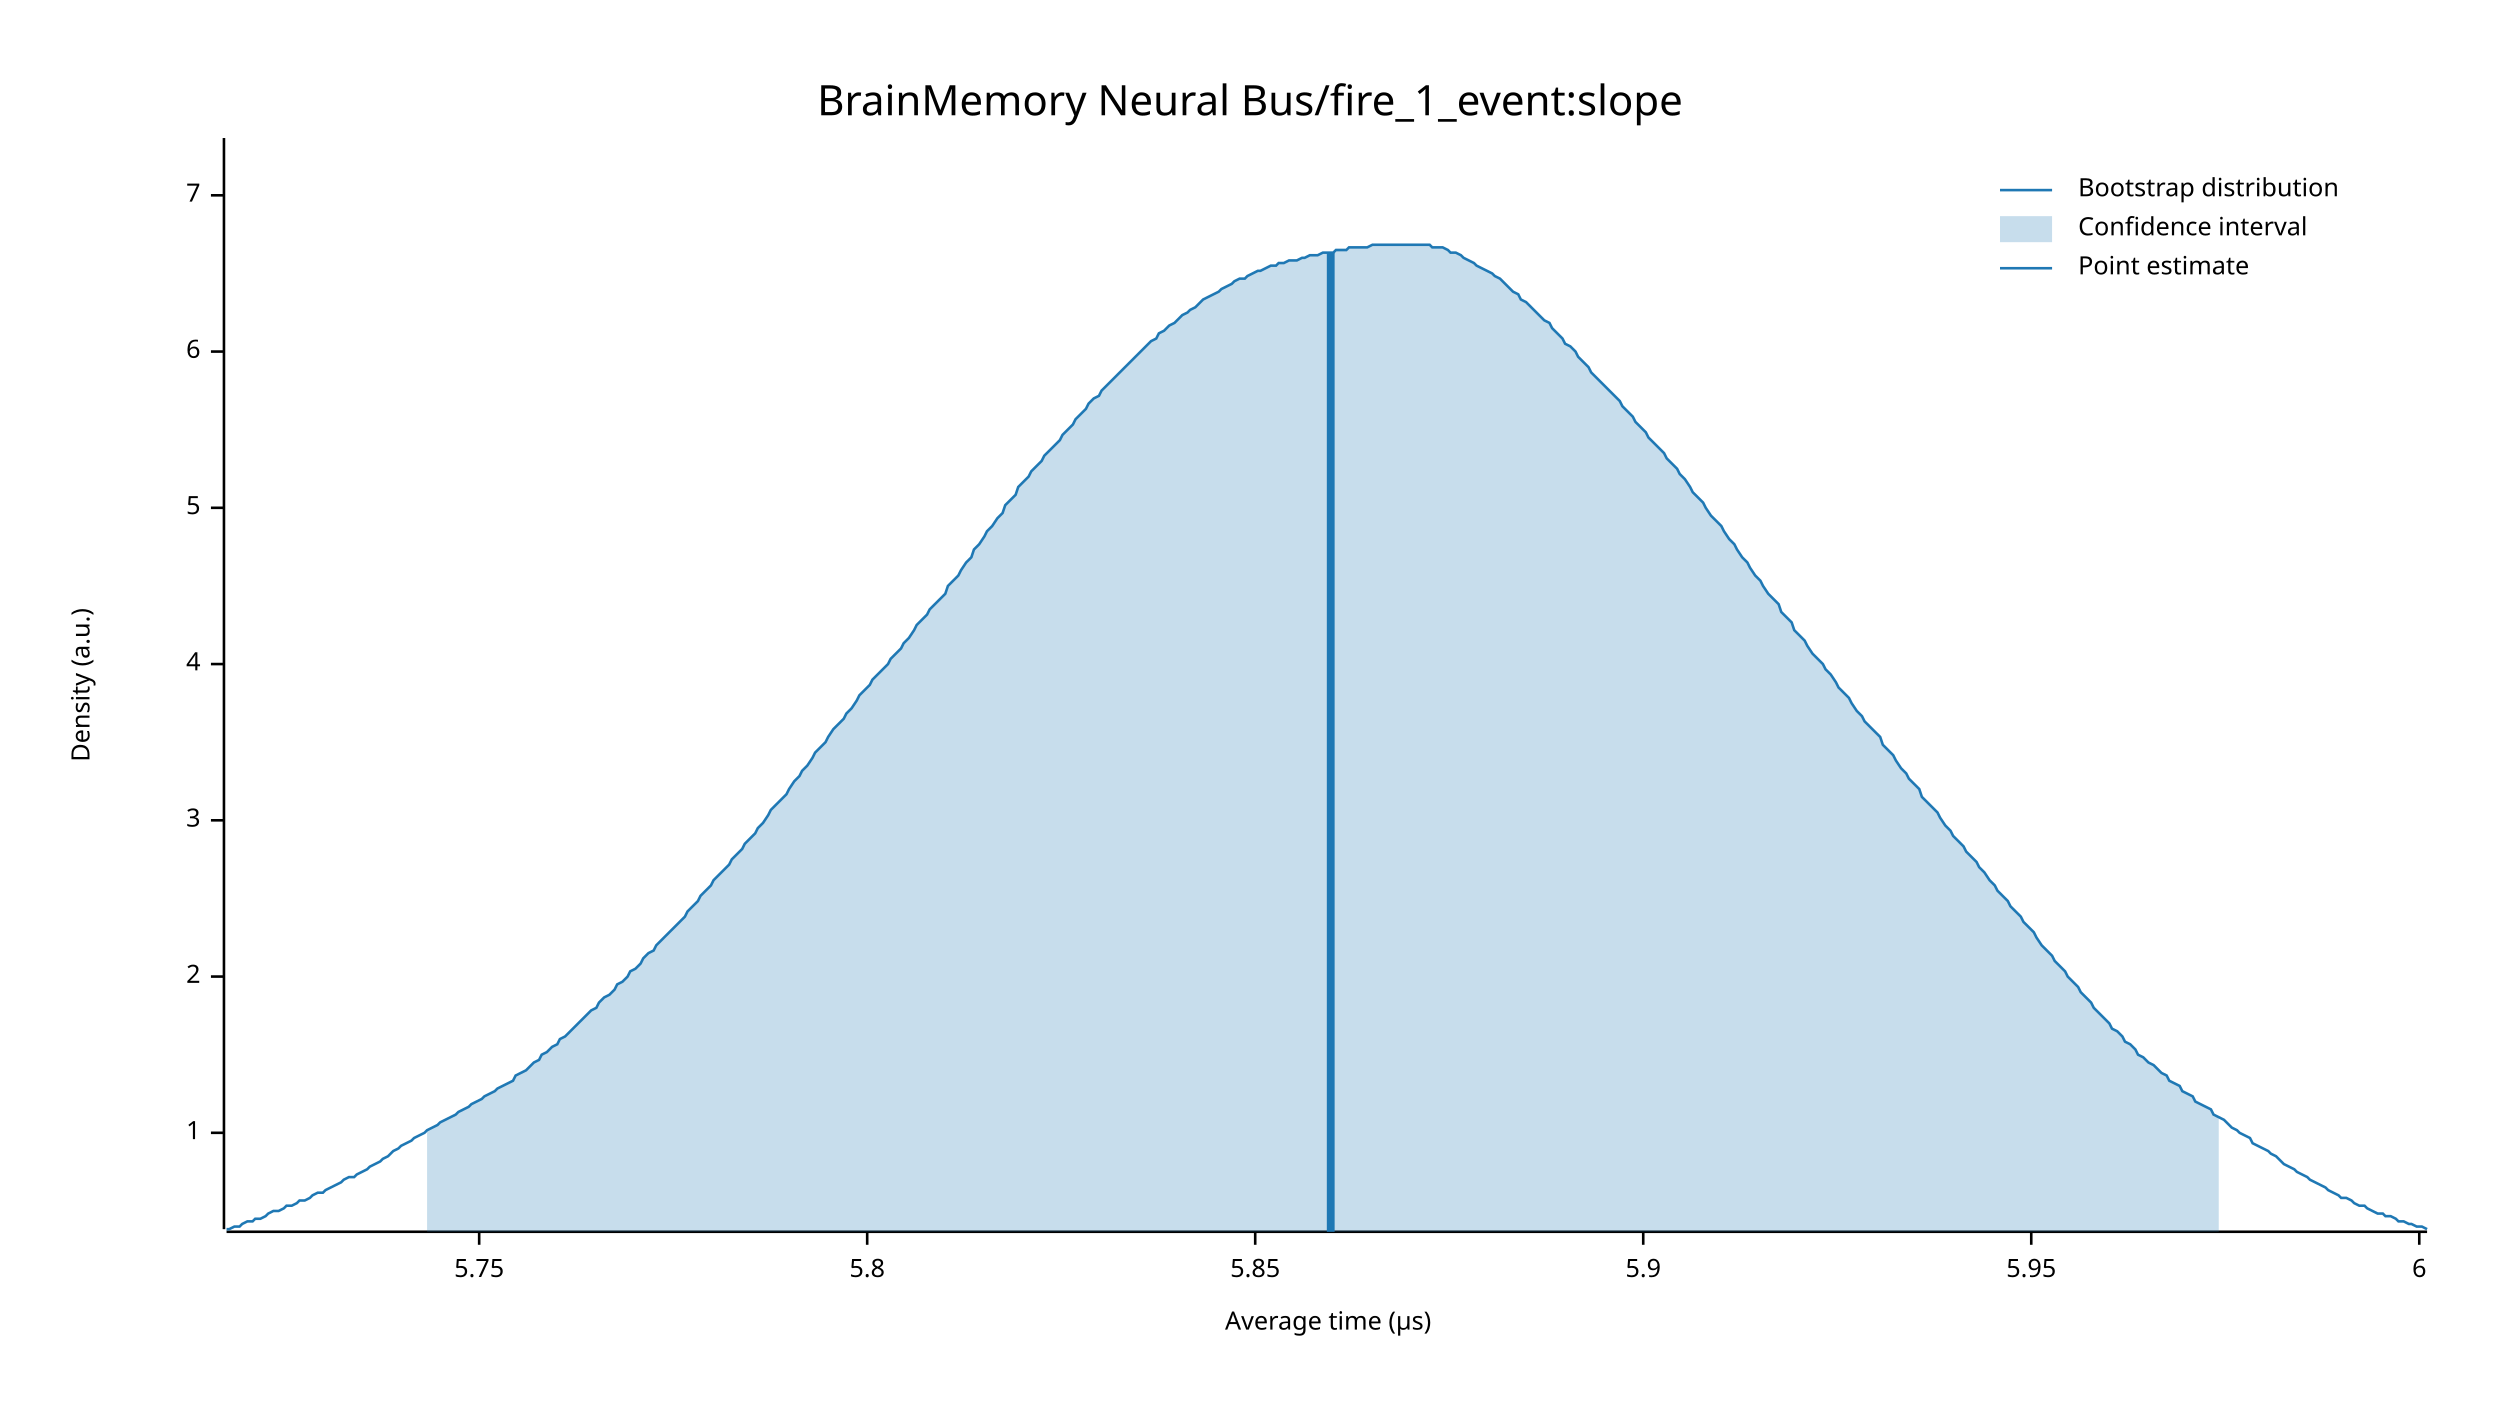
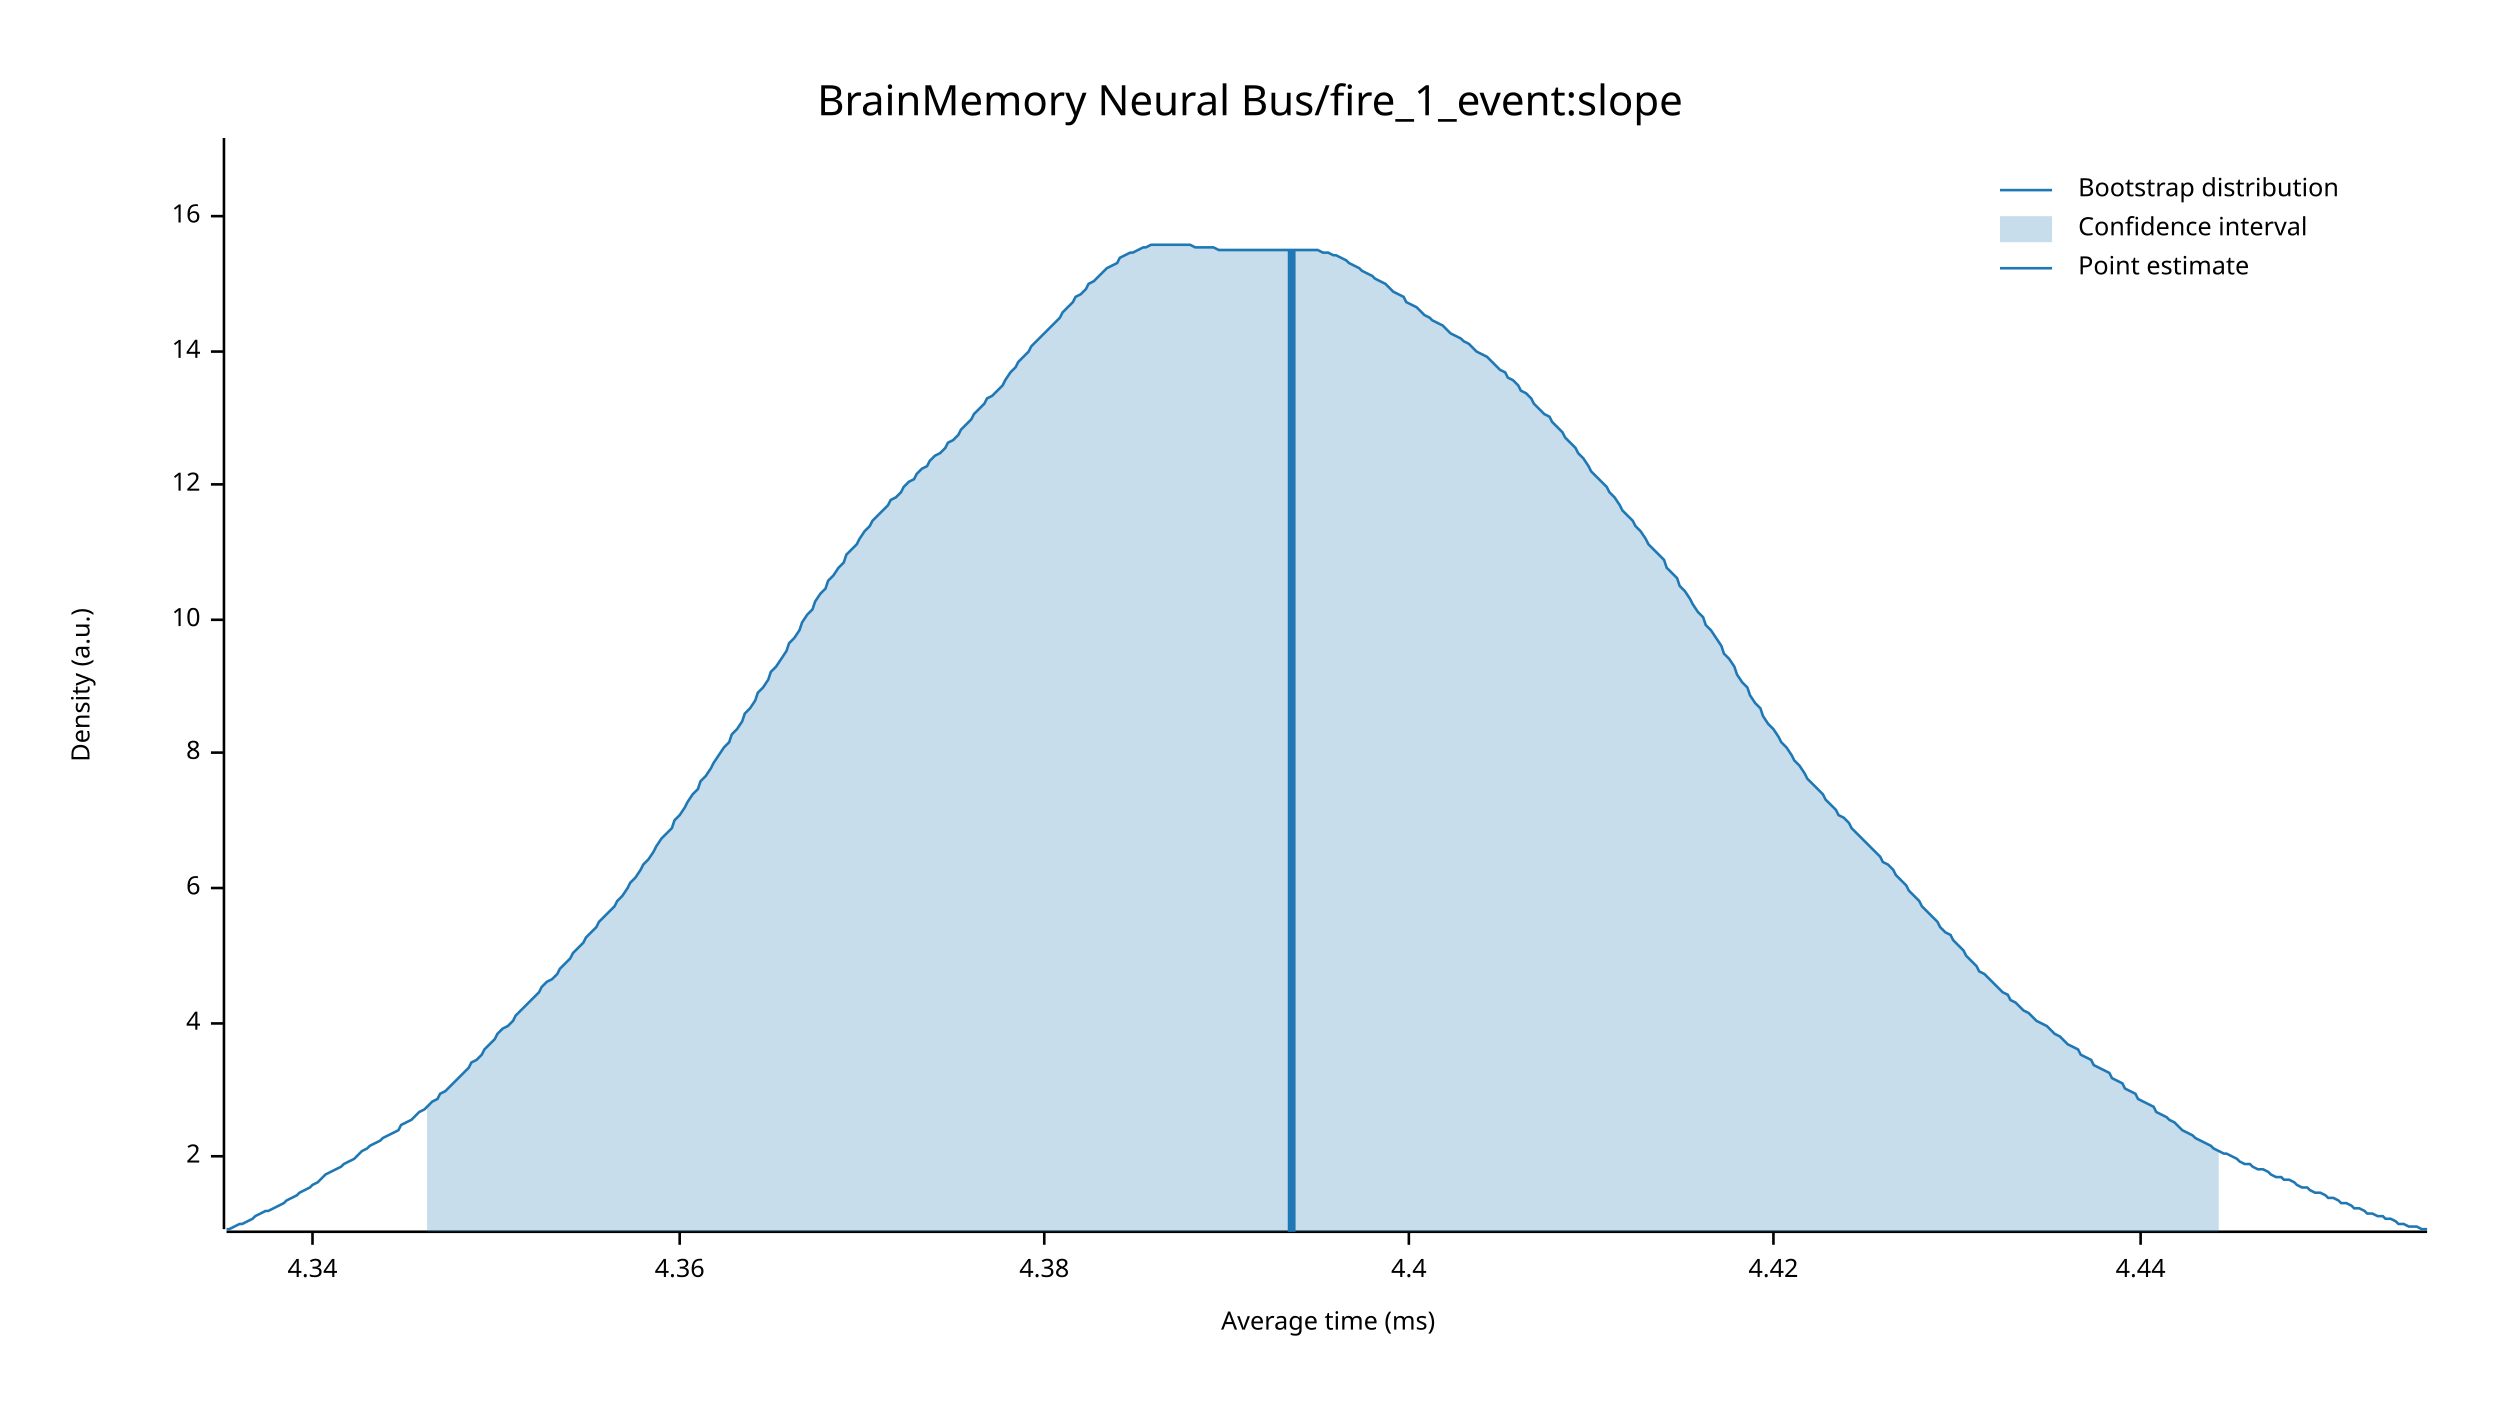
<svg xmlns="http://www.w3.org/2000/svg" width="960" height="540" viewBox="0 0 960 540">
  <text x="480" y="32" dy="0.76em" text-anchor="middle" font-family="sans-serif" font-size="16.129" opacity="1" fill="#000000">
BrainMemory Neural Bus/fire_1_event:slope
</text>
  <text x="27" y="263" dy="0.76em" text-anchor="middle" font-family="sans-serif" font-size="9.677" opacity="1" fill="#000000" transform="rotate(270, 27, 263)">
Density (a.u.)
</text>
  <text x="510" y="513" dy="-0.5ex" text-anchor="middle" font-family="sans-serif" font-size="9.677" opacity="1" fill="#000000">
- Average time (µs)
+ Average time (ms)
</text>
  <polyline fill="none" opacity="1" stroke="#000000" stroke-width="1" points="86,53 86,472 " />
-   <text x="77" y="435" dy="0.5ex" text-anchor="end" font-family="sans-serif" font-size="9.677" opacity="1" fill="#000000">
- 1
- </text>
-   <polyline fill="none" opacity="1" stroke="#000000" stroke-width="1" points="81,435 86,435 " />
-   <text x="77" y="375" dy="0.5ex" text-anchor="end" font-family="sans-serif" font-size="9.677" opacity="1" fill="#000000">
+   <text x="77" y="444" dy="0.5ex" text-anchor="end" font-family="sans-serif" font-size="9.677" opacity="1" fill="#000000">
2
</text>
-   <polyline fill="none" opacity="1" stroke="#000000" stroke-width="1" points="81,375 86,375 " />
-   <text x="77" y="315" dy="0.5ex" text-anchor="end" font-family="sans-serif" font-size="9.677" opacity="1" fill="#000000">
- 3
- </text>
-   <polyline fill="none" opacity="1" stroke="#000000" stroke-width="1" points="81,315 86,315 " />
-   <text x="77" y="255" dy="0.5ex" text-anchor="end" font-family="sans-serif" font-size="9.677" opacity="1" fill="#000000">
+   <polyline fill="none" opacity="1" stroke="#000000" stroke-width="1" points="81,444 86,444 " />
+   <text x="77" y="393" dy="0.5ex" text-anchor="end" font-family="sans-serif" font-size="9.677" opacity="1" fill="#000000">
4
</text>
-   <polyline fill="none" opacity="1" stroke="#000000" stroke-width="1" points="81,255 86,255 " />
-   <text x="77" y="195" dy="0.5ex" text-anchor="end" font-family="sans-serif" font-size="9.677" opacity="1" fill="#000000">
- 5
- </text>
-   <polyline fill="none" opacity="1" stroke="#000000" stroke-width="1" points="81,195 86,195 " />
-   <text x="77" y="135" dy="0.5ex" text-anchor="end" font-family="sans-serif" font-size="9.677" opacity="1" fill="#000000">
+   <polyline fill="none" opacity="1" stroke="#000000" stroke-width="1" points="81,393 86,393 " />
+   <text x="77" y="341" dy="0.5ex" text-anchor="end" font-family="sans-serif" font-size="9.677" opacity="1" fill="#000000">
6
</text>
+   <polyline fill="none" opacity="1" stroke="#000000" stroke-width="1" points="81,341 86,341 " />
+   <text x="77" y="289" dy="0.5ex" text-anchor="end" font-family="sans-serif" font-size="9.677" opacity="1" fill="#000000">
+ 8
+ </text>
+   <polyline fill="none" opacity="1" stroke="#000000" stroke-width="1" points="81,289 86,289 " />
+   <text x="77" y="238" dy="0.5ex" text-anchor="end" font-family="sans-serif" font-size="9.677" opacity="1" fill="#000000">
+ 10
+ </text>
+   <polyline fill="none" opacity="1" stroke="#000000" stroke-width="1" points="81,238 86,238 " />
+   <text x="77" y="186" dy="0.5ex" text-anchor="end" font-family="sans-serif" font-size="9.677" opacity="1" fill="#000000">
+ 12
+ </text>
+   <polyline fill="none" opacity="1" stroke="#000000" stroke-width="1" points="81,186 86,186 " />
+   <text x="77" y="135" dy="0.5ex" text-anchor="end" font-family="sans-serif" font-size="9.677" opacity="1" fill="#000000">
+ 14
+ </text>
  <polyline fill="none" opacity="1" stroke="#000000" stroke-width="1" points="81,135 86,135 " />
-   <text x="77" y="75" dy="0.5ex" text-anchor="end" font-family="sans-serif" font-size="9.677" opacity="1" fill="#000000">
- 7
+   <text x="77" y="83" dy="0.5ex" text-anchor="end" font-family="sans-serif" font-size="9.677" opacity="1" fill="#000000">
+ 16
</text>
-   <polyline fill="none" opacity="1" stroke="#000000" stroke-width="1" points="81,75 86,75 " />
+   <polyline fill="none" opacity="1" stroke="#000000" stroke-width="1" points="81,83 86,83 " />
  <polyline fill="none" opacity="1" stroke="#000000" stroke-width="1" points="87,473 932,473 " />
-   <text x="184" y="483" dy="0.76em" text-anchor="middle" font-family="sans-serif" font-size="9.677" opacity="1" fill="#000000">
- 5.75
+   <text x="120" y="483" dy="0.76em" text-anchor="middle" font-family="sans-serif" font-size="9.677" opacity="1" fill="#000000">
+ 4.34
</text>
-   <polyline fill="none" opacity="1" stroke="#000000" stroke-width="1" points="184,473 184,478 " />
-   <text x="333" y="483" dy="0.76em" text-anchor="middle" font-family="sans-serif" font-size="9.677" opacity="1" fill="#000000">
- 5.8
+   <polyline fill="none" opacity="1" stroke="#000000" stroke-width="1" points="120,473 120,478 " />
+   <text x="261" y="483" dy="0.76em" text-anchor="middle" font-family="sans-serif" font-size="9.677" opacity="1" fill="#000000">
+ 4.36
</text>
-   <polyline fill="none" opacity="1" stroke="#000000" stroke-width="1" points="333,473 333,478 " />
-   <text x="482" y="483" dy="0.76em" text-anchor="middle" font-family="sans-serif" font-size="9.677" opacity="1" fill="#000000">
- 5.85
+   <polyline fill="none" opacity="1" stroke="#000000" stroke-width="1" points="261,473 261,478 " />
+   <text x="401" y="483" dy="0.76em" text-anchor="middle" font-family="sans-serif" font-size="9.677" opacity="1" fill="#000000">
+ 4.38
</text>
-   <polyline fill="none" opacity="1" stroke="#000000" stroke-width="1" points="482,473 482,478 " />
-   <text x="631" y="483" dy="0.76em" text-anchor="middle" font-family="sans-serif" font-size="9.677" opacity="1" fill="#000000">
- 5.9
+   <polyline fill="none" opacity="1" stroke="#000000" stroke-width="1" points="401,473 401,478 " />
+   <text x="541" y="483" dy="0.76em" text-anchor="middle" font-family="sans-serif" font-size="9.677" opacity="1" fill="#000000">
+ 4.4
</text>
-   <polyline fill="none" opacity="1" stroke="#000000" stroke-width="1" points="631,473 631,478 " />
-   <text x="780" y="483" dy="0.76em" text-anchor="middle" font-family="sans-serif" font-size="9.677" opacity="1" fill="#000000">
- 5.95
+   <polyline fill="none" opacity="1" stroke="#000000" stroke-width="1" points="541,473 541,478 " />
+   <text x="681" y="483" dy="0.76em" text-anchor="middle" font-family="sans-serif" font-size="9.677" opacity="1" fill="#000000">
+ 4.42
</text>
-   <polyline fill="none" opacity="1" stroke="#000000" stroke-width="1" points="780,473 780,478 " />
-   <text x="929" y="483" dy="0.76em" text-anchor="middle" font-family="sans-serif" font-size="9.677" opacity="1" fill="#000000">
- 6
+   <polyline fill="none" opacity="1" stroke="#000000" stroke-width="1" points="681,473 681,478 " />
+   <text x="822" y="483" dy="0.76em" text-anchor="middle" font-family="sans-serif" font-size="9.677" opacity="1" fill="#000000">
+ 4.44
</text>
-   <polyline fill="none" opacity="1" stroke="#000000" stroke-width="1" points="929,473 929,478 " />
-   <polyline fill="none" opacity="1" stroke="#1F78B4" stroke-width="1" points="87,472 88,472 90,471 92,471 93,470 95,469 97,469 98,468 100,468 102,467 103,466 105,465 107,465 109,464 110,463 112,463 114,462 115,461 117,461 119,460 120,459 122,458 124,458 125,457 127,456 129,455 131,454 132,453 134,452 136,452 137,451 139,450 141,449 142,448 144,447 146,446 147,445 149,444 151,442 153,441 154,440 156,439 158,438 159,437 161,436 163,435 164,434 166,433 168,432 169,431 171,430 173,429 175,428 176,427 178,426 180,425 181,424 183,423 185,422 186,421 188,420 190,419 191,418 193,417 195,416 197,415 198,413 200,412 202,411 203,410 205,408 207,407 208,405 210,404 212,402 214,401 215,399 217,398 219,396 220,395 222,393 224,391 225,390 227,388 229,387 230,385 232,383 234,382 236,380 237,378 239,377 241,375 242,373 244,372 246,370 247,368 249,366 251,365 252,363 254,361 256,359 258,357 259,356 261,354 263,352 264,350 266,348 268,346 269,344 271,342 273,340 274,338 276,336 278,334 280,332 281,330 283,328 285,326 286,324 288,322 290,320 291,318 293,316 295,313 296,311 298,309 300,307 302,305 303,303 305,300 307,298 308,296 310,294 312,291 313,289 315,287 317,285 318,283 320,280 322,278 324,276 325,274 327,272 329,269 330,267 332,265 334,263 335,261 337,259 339,257 341,255 342,253 344,251 346,249 347,247 349,245 351,242 352,240 354,238 356,236 357,234 359,232 361,230 363,228 364,225 366,223 368,221 369,219 371,216 373,214 374,211 376,209 378,206 379,204 381,202 383,199 385,197 386,194 388,192 390,190 391,187 393,185 395,183 396,181 398,179 400,177 401,175 403,173 405,171 407,169 408,167 410,165 412,163 413,161 415,159 417,157 418,155 420,153 422,152 423,150 425,148 427,146 429,144 430,143 432,141 434,139 435,138 437,136 439,134 440,133 442,131 444,130 445,128 447,127 449,125 451,124 452,123 454,121 456,120 457,119 459,118 461,116 462,115 464,114 466,113 468,112 469,111 471,110 473,109 474,108 476,107 478,107 479,106 481,105 483,104 484,104 486,103 488,102 490,102 491,101 493,101 495,100 496,100 498,100 500,99 501,99 503,98 505,98 506,98 508,97 510,97 512,97 513,96 515,96 517,96 518,95 520,95 522,95 523,95 525,95 527,94 528,94 530,94 532,94 534,94 535,94 537,94 539,94 540,94 542,94 544,94 545,94 547,94 549,94 550,95 552,95 554,95 556,96 557,97 559,97 561,98 562,99 564,100 566,101 567,102 569,103 571,104 573,105 574,106 576,107 578,109 579,110 581,112 583,113 584,115 586,116 588,118 589,119 591,121 593,123 595,124 596,126 598,128 600,130 601,132 603,133 605,135 606,137 608,139 610,141 611,143 613,145 615,147 617,149 618,150 620,152 622,154 623,156 625,158 627,160 628,162 630,164 632,166 633,168 635,170 637,172 639,174 640,176 642,178 644,180 645,182 647,184 649,187 650,189 652,191 654,193 655,195 657,198 659,200 661,202 662,204 664,207 666,209 667,211 669,214 671,216 672,218 674,221 676,223 677,225 679,228 681,230 683,232 684,235 686,237 688,239 689,242 691,244 693,246 694,248 696,251 698,253 700,255 701,257 703,259 705,262 706,264 708,266 710,268 711,270 713,273 715,275 716,277 718,279 720,281 722,283 723,286 725,288 727,290 728,292 730,295 732,297 733,299 735,301 737,303 738,306 740,308 742,310 744,312 745,314 747,317 749,319 750,321 752,323 754,325 755,327 757,329 759,331 760,333 762,335 764,338 766,340 767,342 769,344 771,346 772,348 774,350 776,352 777,354 779,356 781,358 782,360 784,363 786,365 788,367 789,369 791,371 793,373 794,375 796,377 798,379 799,381 801,383 803,385 804,387 806,389 808,391 810,393 811,395 813,396 815,398 816,400 818,401 820,403 821,405 823,406 825,408 827,409 828,410 830,412 832,413 833,415 835,416 837,417 838,419 840,420 842,421 843,423 845,424 847,425 849,426 850,428 852,429 854,430 855,431 857,433 859,434 860,435 862,436 864,437 865,439 867,440 869,441 871,442 872,443 874,444 876,446 877,447 879,448 881,449 882,450 884,451 886,452 887,453 889,454 891,455 893,456 894,457 896,458 898,459 899,460 901,460 903,461 904,462 906,463 908,463 909,464 911,465 913,466 915,466 916,467 918,467 920,468 921,469 923,469 925,470 926,470 928,471 930,471 932,472 " />
-   <polygon opacity="0.25" fill="#1F78B4" points="164,434 166,433 168,432 169,431 171,430 173,429 175,428 176,427 178,426 180,425 181,424 183,423 185,422 186,421 188,420 190,419 191,418 193,417 195,416 197,415 198,413 200,412 202,411 203,410 205,408 207,407 208,405 210,404 212,402 214,401 215,399 217,398 219,396 220,395 222,393 224,391 225,390 227,388 229,387 230,385 232,383 234,382 236,380 237,378 239,377 241,375 242,373 244,372 246,370 247,368 249,366 251,365 252,363 254,361 256,359 258,357 259,356 261,354 263,352 264,350 266,348 268,346 269,344 271,342 273,340 274,338 276,336 278,334 280,332 281,330 283,328 285,326 286,324 288,322 290,320 291,318 293,316 295,313 296,311 298,309 300,307 302,305 303,303 305,300 307,298 308,296 310,294 312,291 313,289 315,287 317,285 318,283 320,280 322,278 324,276 325,274 327,272 329,269 330,267 332,265 334,263 335,261 337,259 339,257 341,255 342,253 344,251 346,249 347,247 349,245 351,242 352,240 354,238 356,236 357,234 359,232 361,230 363,228 364,225 366,223 368,221 369,219 371,216 373,214 374,211 376,209 378,206 379,204 381,202 383,199 385,197 386,194 388,192 390,190 391,187 393,185 395,183 396,181 398,179 400,177 401,175 403,173 405,171 407,169 408,167 410,165 412,163 413,161 415,159 417,157 418,155 420,153 422,152 423,150 425,148 427,146 429,144 430,143 432,141 434,139 435,138 437,136 439,134 440,133 442,131 444,130 445,128 447,127 449,125 451,124 452,123 454,121 456,120 457,119 459,118 461,116 462,115 464,114 466,113 468,112 469,111 471,110 473,109 474,108 476,107 478,107 479,106 481,105 483,104 484,104 486,103 488,102 490,102 491,101 493,101 495,100 496,100 498,100 500,99 501,99 503,98 505,98 506,98 508,97 510,97 512,97 513,96 515,96 517,96 518,95 520,95 522,95 523,95 525,95 527,94 528,94 530,94 532,94 534,94 535,94 537,94 539,94 540,94 542,94 544,94 545,94 547,94 549,94 550,95 552,95 554,95 556,96 557,97 559,97 561,98 562,99 564,100 566,101 567,102 569,103 571,104 573,105 574,106 576,107 578,109 579,110 581,112 583,113 584,115 586,116 588,118 589,119 591,121 593,123 595,124 596,126 598,128 600,130 601,132 603,133 605,135 606,137 608,139 610,141 611,143 613,145 615,147 617,149 618,150 620,152 622,154 623,156 625,158 627,160 628,162 630,164 632,166 633,168 635,170 637,172 639,174 640,176 642,178 644,180 645,182 647,184 649,187 650,189 652,191 654,193 655,195 657,198 659,200 661,202 662,204 664,207 666,209 667,211 669,214 671,216 672,218 674,221 676,223 677,225 679,228 681,230 683,232 684,235 686,237 688,239 689,242 691,244 693,246 694,248 696,251 698,253 700,255 701,257 703,259 705,262 706,264 708,266 710,268 711,270 713,273 715,275 716,277 718,279 720,281 722,283 723,286 725,288 727,290 728,292 730,295 732,297 733,299 735,301 737,303 738,306 740,308 742,310 744,312 745,314 747,317 749,319 750,321 752,323 754,325 755,327 757,329 759,331 760,333 762,335 764,338 766,340 767,342 769,344 771,346 772,348 774,350 776,352 777,354 779,356 781,358 782,360 784,363 786,365 788,367 789,369 791,371 793,373 794,375 796,377 798,379 799,381 801,383 803,385 804,387 806,389 808,391 810,393 811,395 813,396 815,398 816,400 818,401 820,403 821,405 823,406 825,408 827,409 828,410 830,412 832,413 833,415 835,416 837,417 838,419 840,420 842,421 843,423 845,424 847,425 849,426 850,428 852,429 852,473 164,473 " />
-   <polyline fill="none" opacity="1" stroke="#1F78B4" stroke-width="3" points="511,473 511,97 " />
+   <polyline fill="none" opacity="1" stroke="#000000" stroke-width="1" points="822,473 822,478 " />
+   <polyline fill="none" opacity="1" stroke="#1F78B4" stroke-width="1" points="87,472 88,472 90,471 92,470 93,470 95,469 97,468 98,467 100,466 102,465 103,465 105,464 107,463 109,462 110,461 112,460 114,459 115,458 117,457 119,456 120,455 122,454 124,452 125,451 127,450 129,449 131,448 132,447 134,446 136,445 137,444 139,442 141,441 142,440 144,439 146,438 147,437 149,436 151,435 153,434 154,432 156,431 158,430 159,429 161,427 163,426 164,425 166,423 168,422 169,420 171,419 173,417 175,415 176,414 178,412 180,410 181,408 183,407 185,405 186,403 188,401 190,399 191,397 193,395 195,394 197,392 198,390 200,388 202,386 203,385 205,383 207,381 208,379 210,377 212,376 214,374 215,372 217,370 219,368 220,366 222,364 224,362 225,360 227,358 229,356 230,354 232,352 234,350 236,348 237,346 239,344 241,341 242,339 244,337 246,334 247,332 249,330 251,327 252,325 254,322 256,320 258,318 259,315 261,313 263,310 264,308 266,305 268,303 269,300 271,298 273,295 274,293 276,290 278,287 280,285 281,282 283,280 285,277 286,274 288,272 290,269 291,266 293,264 295,261 296,258 298,256 300,253 302,250 303,247 305,245 307,242 308,239 310,236 312,234 313,231 315,228 317,226 318,223 320,221 322,218 324,216 325,213 327,211 329,209 330,207 332,204 334,202 335,200 337,198 339,196 341,194 342,192 344,191 346,189 347,187 349,185 351,184 352,182 354,180 356,179 357,177 359,175 361,174 363,172 364,170 366,169 368,167 369,165 371,163 373,161 374,159 376,157 378,155 379,153 381,152 383,150 385,148 386,146 388,143 390,141 391,139 393,137 395,135 396,133 398,131 400,129 401,128 403,126 405,124 407,122 408,120 410,118 412,116 413,114 415,113 417,111 418,109 420,108 422,106 423,105 425,103 427,102 429,101 430,99 432,98 434,97 435,97 437,96 439,95 440,95 442,94 444,94 445,94 447,94 449,94 451,94 452,94 454,94 456,94 457,94 459,95 461,95 462,95 464,95 466,95 468,96 469,96 471,96 473,96 474,96 476,96 478,96 479,96 481,96 483,96 484,96 486,96 488,96 490,96 491,96 493,96 495,96 496,96 498,96 500,96 501,96 503,96 505,96 506,96 508,97 510,97 512,98 513,98 515,99 517,100 518,101 520,102 522,103 523,104 525,105 527,106 528,107 530,108 532,109 534,111 535,112 537,113 539,114 540,116 542,117 544,118 545,119 547,121 549,122 550,123 552,124 554,125 556,127 557,128 559,129 561,130 562,131 564,132 566,134 567,135 569,136 571,137 573,139 574,140 576,142 578,143 579,145 581,146 583,148 584,150 586,151 588,153 589,155 591,157 593,159 595,160 596,162 598,164 600,166 601,168 603,170 605,172 606,174 608,176 610,179 611,181 613,183 615,185 617,187 618,189 620,191 622,194 623,196 625,198 627,200 628,202 630,204 632,207 633,209 635,211 637,213 639,215 640,218 642,220 644,222 645,225 647,227 649,230 650,232 652,235 654,237 655,240 657,242 659,245 661,248 662,251 664,253 666,256 667,259 669,262 671,264 672,267 674,270 676,272 677,275 679,278 681,280 683,283 684,285 686,287 688,290 689,292 691,294 693,297 694,299 696,301 698,303 700,305 701,307 703,309 705,311 706,313 708,314 710,316 711,318 713,320 715,322 716,323 718,325 720,327 722,329 723,331 725,332 727,334 728,336 730,338 732,340 733,342 735,344 737,346 738,348 740,350 742,352 744,354 745,356 747,358 749,359 750,361 752,363 754,365 755,367 757,369 759,371 760,373 762,374 764,376 766,378 767,379 769,381 771,382 772,384 774,385 776,387 777,388 779,389 781,391 782,392 784,393 786,394 788,396 789,397 791,398 793,400 794,401 796,402 798,403 799,405 801,406 803,407 804,409 806,410 808,411 810,412 811,414 813,415 815,416 816,418 818,419 820,420 821,422 823,423 825,424 827,425 828,427 830,428 832,429 833,430 835,431 837,433 838,434 840,435 842,436 843,437 845,438 847,439 849,440 850,441 852,442 854,443 855,443 857,444 859,445 860,446 862,447 864,447 865,448 867,449 869,449 871,450 872,451 874,452 876,452 877,453 879,453 881,454 882,455 884,456 886,456 887,457 889,458 891,458 893,459 894,460 896,460 898,461 899,462 901,462 903,463 904,464 906,464 908,465 909,466 911,466 913,467 915,467 916,468 918,468 920,469 921,470 923,470 925,471 926,471 928,471 930,472 932,472 " />
+   <polygon opacity="0.25" fill="#1F78B4" points="164,425 166,423 168,422 169,420 171,419 173,417 175,415 176,414 178,412 180,410 181,408 183,407 185,405 186,403 188,401 190,399 191,397 193,395 195,394 197,392 198,390 200,388 202,386 203,385 205,383 207,381 208,379 210,377 212,376 214,374 215,372 217,370 219,368 220,366 222,364 224,362 225,360 227,358 229,356 230,354 232,352 234,350 236,348 237,346 239,344 241,341 242,339 244,337 246,334 247,332 249,330 251,327 252,325 254,322 256,320 258,318 259,315 261,313 263,310 264,308 266,305 268,303 269,300 271,298 273,295 274,293 276,290 278,287 280,285 281,282 283,280 285,277 286,274 288,272 290,269 291,266 293,264 295,261 296,258 298,256 300,253 302,250 303,247 305,245 307,242 308,239 310,236 312,234 313,231 315,228 317,226 318,223 320,221 322,218 324,216 325,213 327,211 329,209 330,207 332,204 334,202 335,200 337,198 339,196 341,194 342,192 344,191 346,189 347,187 349,185 351,184 352,182 354,180 356,179 357,177 359,175 361,174 363,172 364,170 366,169 368,167 369,165 371,163 373,161 374,159 376,157 378,155 379,153 381,152 383,150 385,148 386,146 388,143 390,141 391,139 393,137 395,135 396,133 398,131 400,129 401,128 403,126 405,124 407,122 408,120 410,118 412,116 413,114 415,113 417,111 418,109 420,108 422,106 423,105 425,103 427,102 429,101 430,99 432,98 434,97 435,97 437,96 439,95 440,95 442,94 444,94 445,94 447,94 449,94 451,94 452,94 454,94 456,94 457,94 459,95 461,95 462,95 464,95 466,95 468,96 469,96 471,96 473,96 474,96 476,96 478,96 479,96 481,96 483,96 484,96 486,96 488,96 490,96 491,96 493,96 495,96 496,96 498,96 500,96 501,96 503,96 505,96 506,96 508,97 510,97 512,98 513,98 515,99 517,100 518,101 520,102 522,103 523,104 525,105 527,106 528,107 530,108 532,109 534,111 535,112 537,113 539,114 540,116 542,117 544,118 545,119 547,121 549,122 550,123 552,124 554,125 556,127 557,128 559,129 561,130 562,131 564,132 566,134 567,135 569,136 571,137 573,139 574,140 576,142 578,143 579,145 581,146 583,148 584,150 586,151 588,153 589,155 591,157 593,159 595,160 596,162 598,164 600,166 601,168 603,170 605,172 606,174 608,176 610,179 611,181 613,183 615,185 617,187 618,189 620,191 622,194 623,196 625,198 627,200 628,202 630,204 632,207 633,209 635,211 637,213 639,215 640,218 642,220 644,222 645,225 647,227 649,230 650,232 652,235 654,237 655,240 657,242 659,245 661,248 662,251 664,253 666,256 667,259 669,262 671,264 672,267 674,270 676,272 677,275 679,278 681,280 683,283 684,285 686,287 688,290 689,292 691,294 693,297 694,299 696,301 698,303 700,305 701,307 703,309 705,311 706,313 708,314 710,316 711,318 713,320 715,322 716,323 718,325 720,327 722,329 723,331 725,332 727,334 728,336 730,338 732,340 733,342 735,344 737,346 738,348 740,350 742,352 744,354 745,356 747,358 749,359 750,361 752,363 754,365 755,367 757,369 759,371 760,373 762,374 764,376 766,378 767,379 769,381 771,382 772,384 774,385 776,387 777,388 779,389 781,391 782,392 784,393 786,394 788,396 789,397 791,398 793,400 794,401 796,402 798,403 799,405 801,406 803,407 804,409 806,410 808,411 810,412 811,414 813,415 815,416 816,418 818,419 820,420 821,422 823,423 825,424 827,425 828,427 830,428 832,429 833,430 835,431 837,433 838,434 840,435 842,436 843,437 845,438 847,439 849,440 850,441 852,442 852,473 164,473 " />
+   <polyline fill="none" opacity="1" stroke="#1F78B4" stroke-width="3" points="496,473 496,96 " />
  <text x="798" y="68" dy="0.76em" text-anchor="start" font-family="sans-serif" font-size="9.677" opacity="1" fill="#000000">
Bootstrap distribution
</text>
  <text x="798" y="83" dy="0.76em" text-anchor="start" font-family="sans-serif" font-size="9.677" opacity="1" fill="#000000">
Confidence interval
</text>
  <text x="798" y="98" dy="0.76em" text-anchor="start" font-family="sans-serif" font-size="9.677" opacity="1" fill="#000000">
Point estimate
</text>
  <polyline fill="none" opacity="1" stroke="#1F78B4" stroke-width="1" points="768,73 788,73 " />
  <rect x="768" y="83" width="20" height="10" opacity="0.25" fill="#1F78B4" stroke="none" />
  <polyline fill="none" opacity="1" stroke="#1F78B4" stroke-width="1" points="768,103 788,103 " />
</svg>
